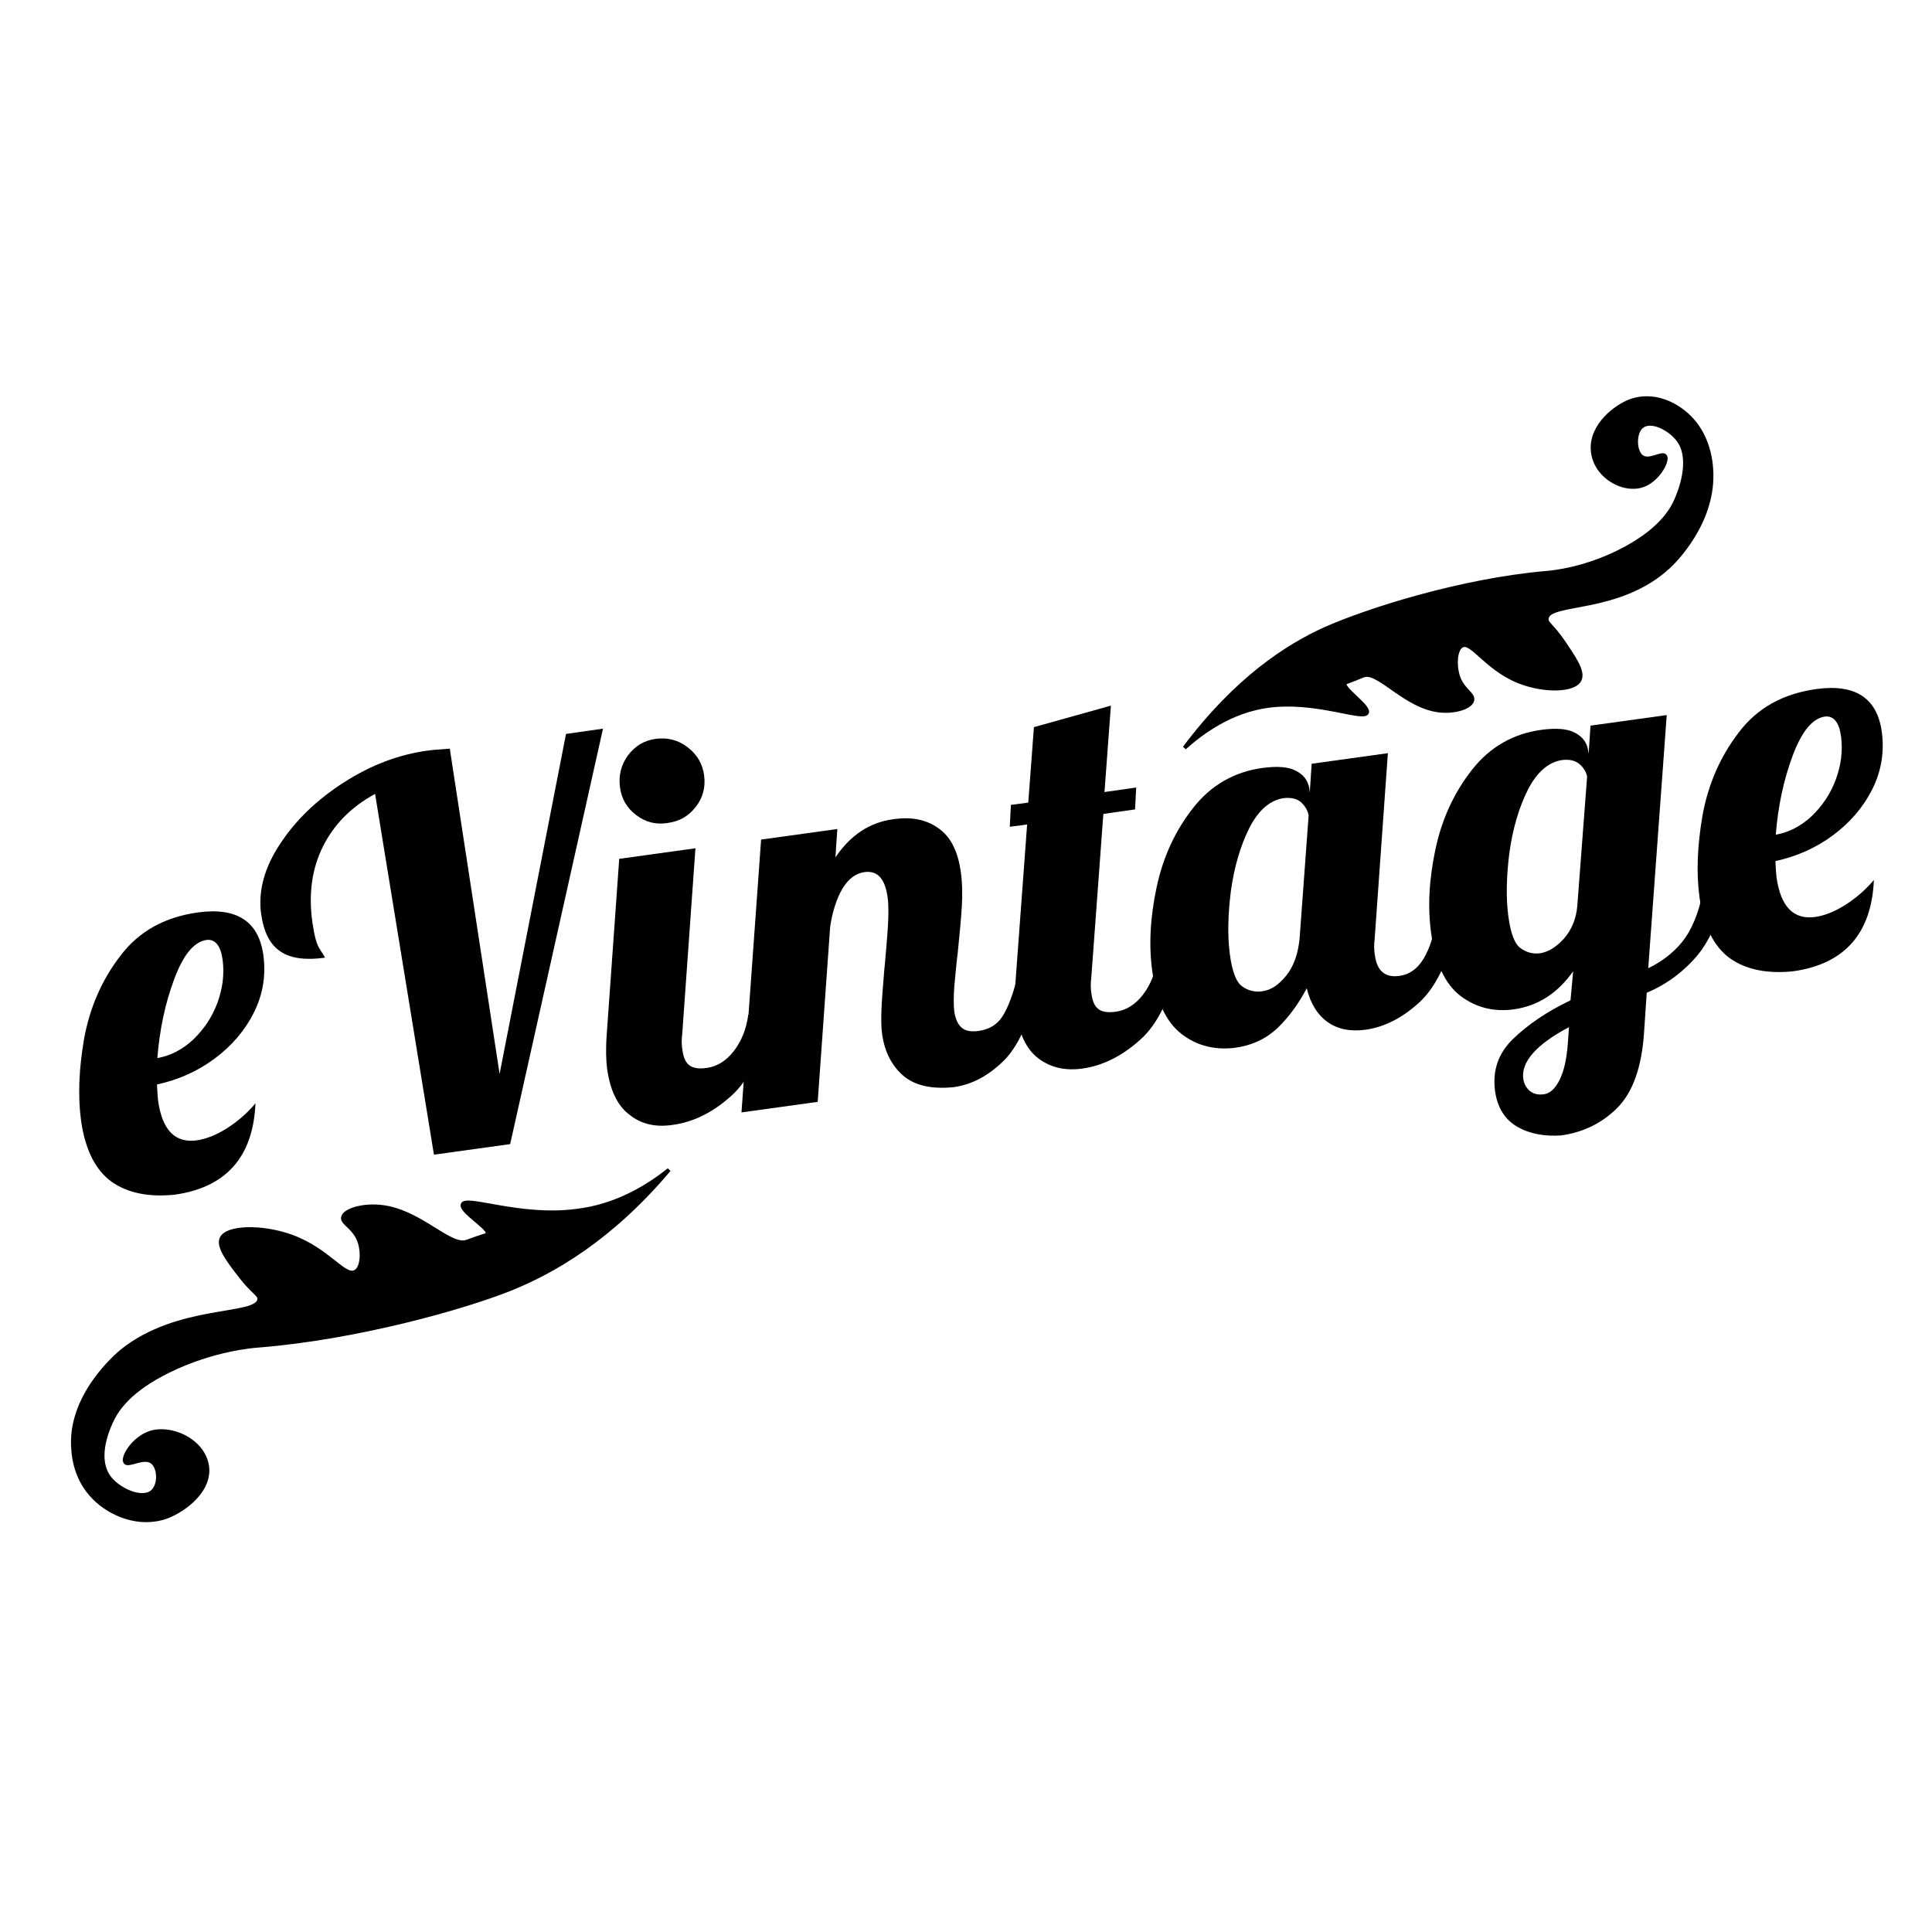
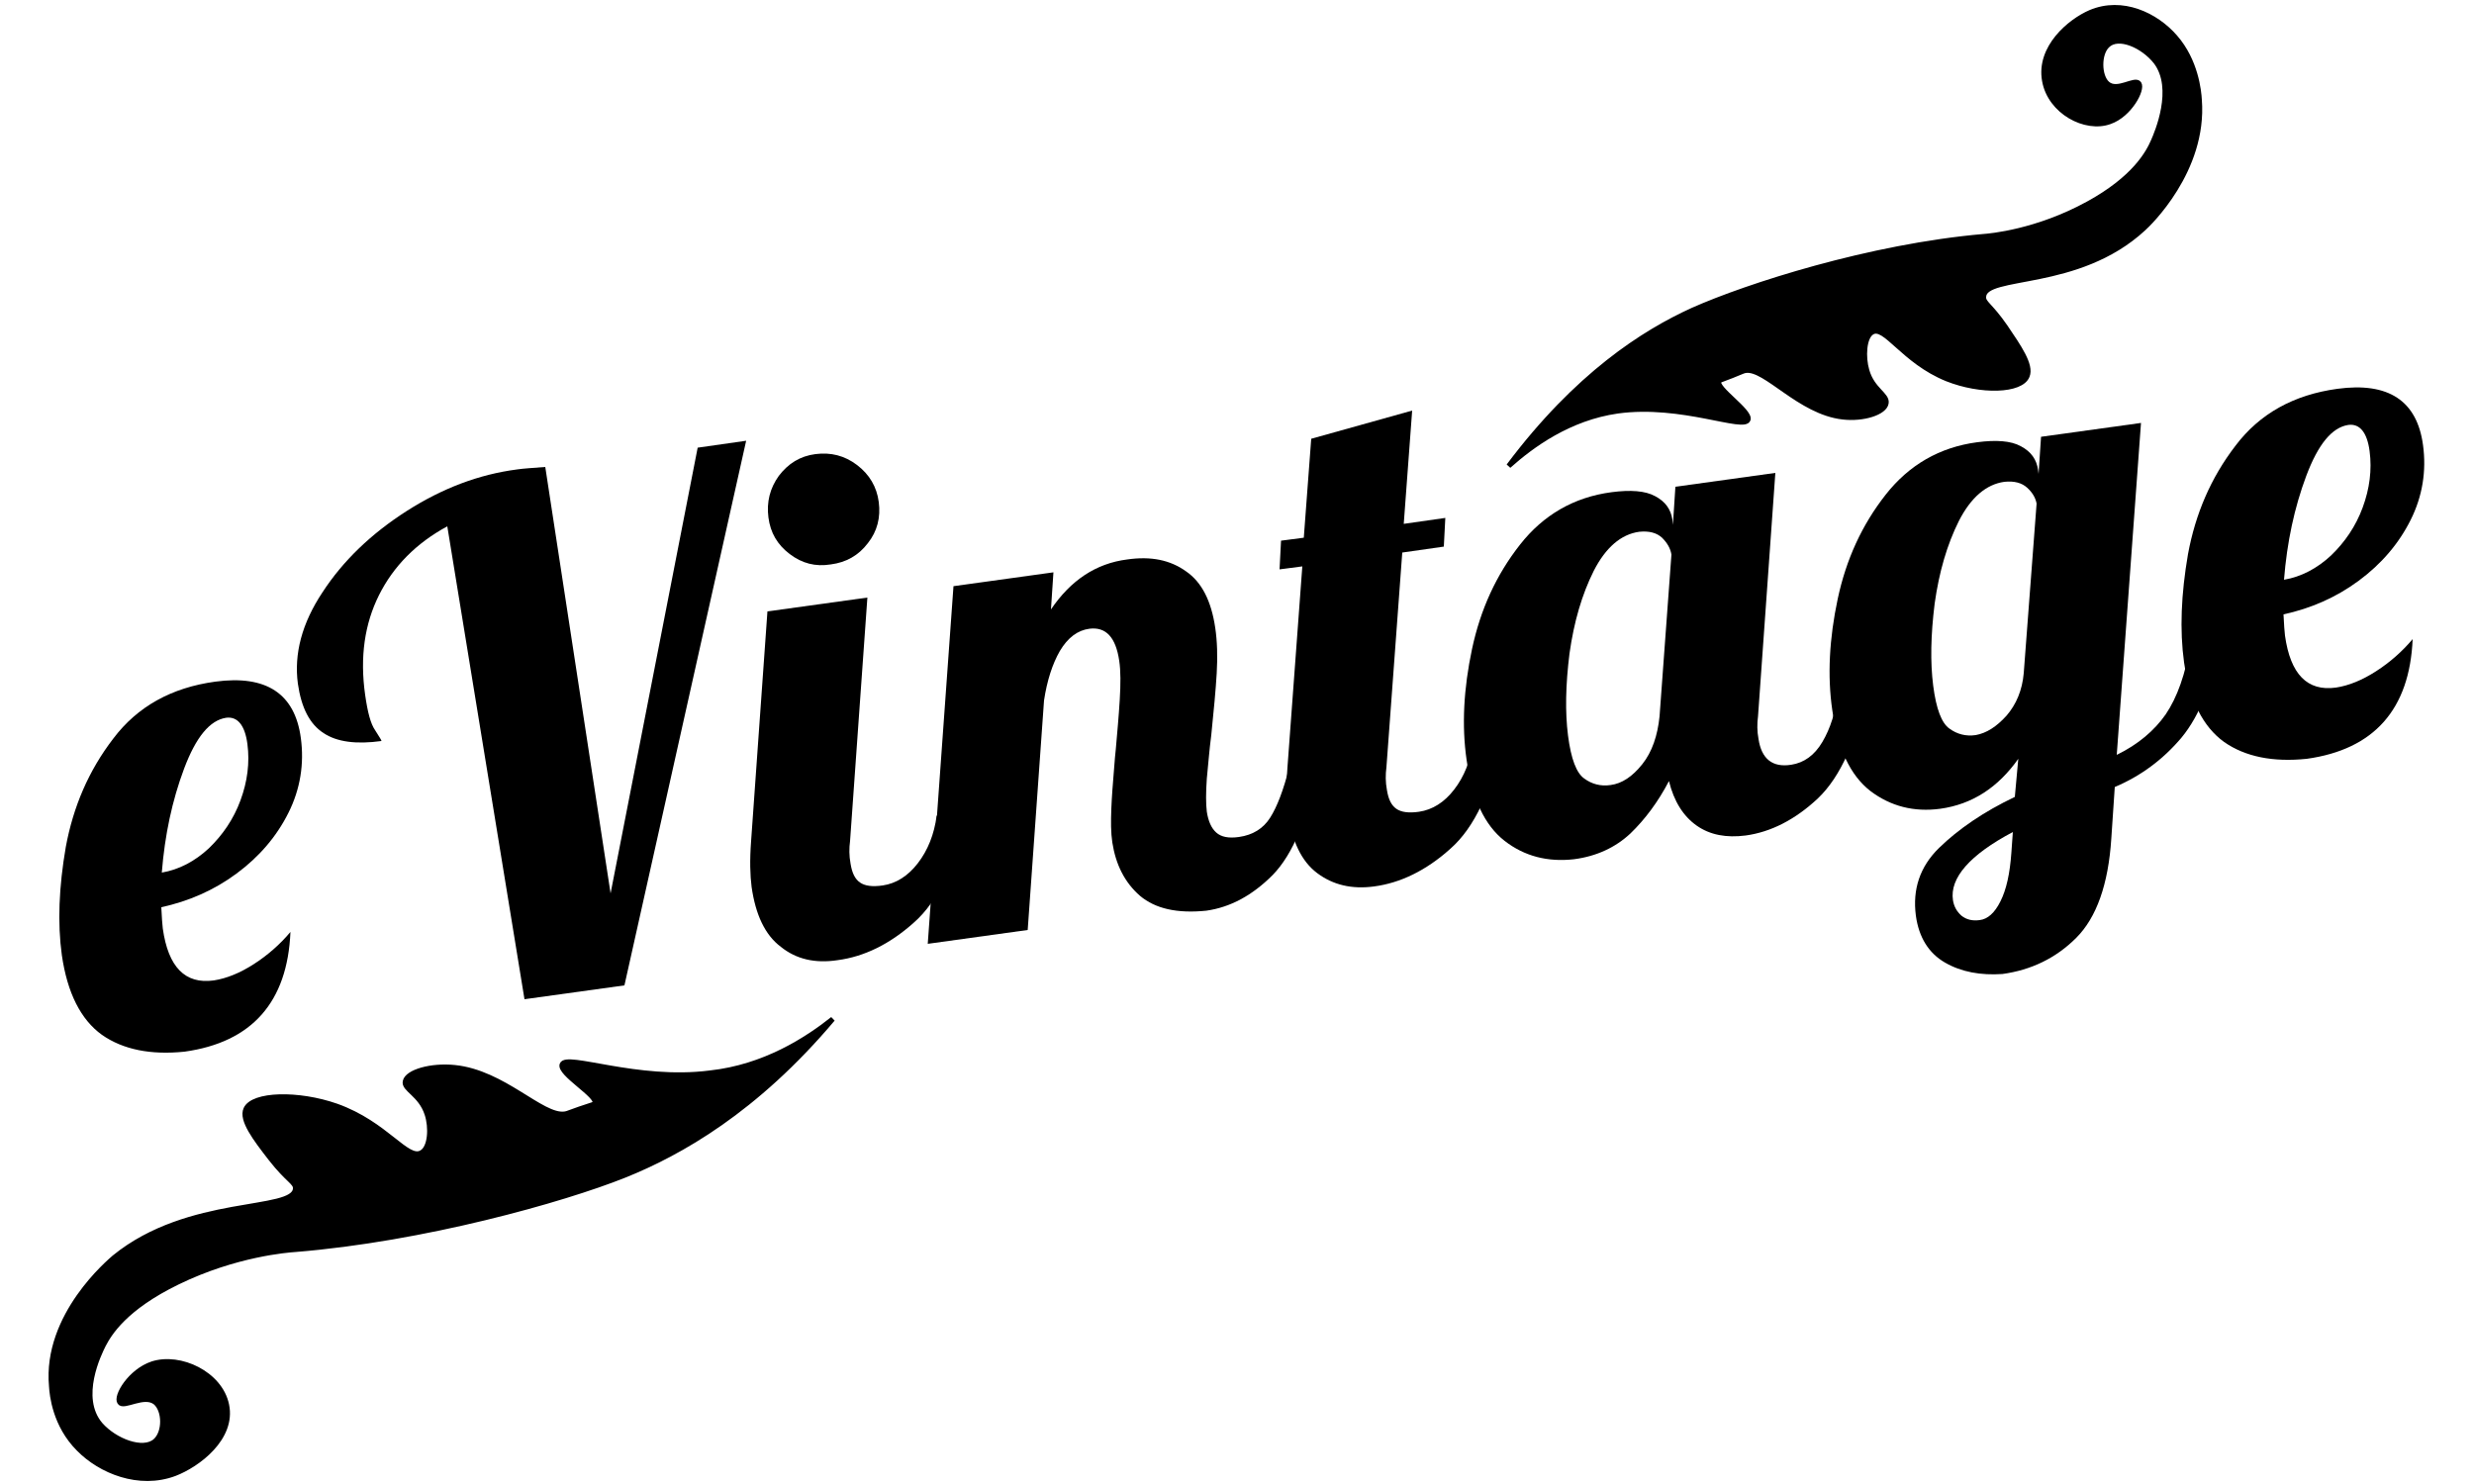
- <svg xmlns="http://www.w3.org/2000/svg" version="1.1" id="Layer_1" x="0px" y="0px" viewBox="0 0 512 512" style="enable-background:new 0 0 512 512;" xml:space="preserve">
+ <svg xmlns="http://www.w3.org/2000/svg" version="1.1" id="Layer_1" x="0px" y="0px" viewBox="0 0 500 300" style="enable-background:new 0 0 500 300;" xml:space="preserve">
  <style type="text/css">
	.st0{stroke:#000000;stroke-miterlimit:10;}
</style>
-   <g id="Layer_1_1_">
- </g>
  <g>
-     <path d="M29.6,313.2c-4.3-3.1-7-8.5-8.1-16.1c-0.9-6.5-0.6-13.8,0.8-21.9c1.5-8.1,4.6-15.4,9.6-21.9c4.9-6.5,11.8-10.3,20.6-11.5   c10.3-1.4,16.1,2.4,17.3,11.4c0.7,5.2-0.1,10.3-2.5,15.1c-2.4,4.8-5.9,8.9-10.5,12.3c-4.6,3.4-9.7,5.6-15.2,6.8   c0.1,2.1,0.2,3.5,0.3,4.3c1.1,7.8,4.5,11.3,10.3,10.5c2.6-0.4,5.3-1.5,8.1-3.3c2.8-1.8,5.3-4,7.4-6.5c-0.6,14.2-7.8,22.3-21.4,24.2   C39.5,317.3,33.9,316.2,29.6,313.2z M51.2,275.5c2.8-2.7,5-5.9,6.4-9.7c1.4-3.8,1.9-7.6,1.4-11.4c-0.5-3.8-2-5.6-4.3-5.3   c-3.3,0.5-6.1,3.9-8.5,10.3c-2.4,6.4-3.9,13.4-4.5,21C45.2,279.8,48.4,278.1,51.2,275.5z" />
-     <path d="M99.4,210.4c-6.3,3.4-10.9,8.1-13.8,13.9c-2.9,5.8-3.9,12.5-2.8,20.2c0.5,3.5,1.1,5.8,2,7.1c0.8,1.3,1.3,2,1.3,2.2   c-5.1,0.7-9,0.2-11.7-1.6c-2.8-1.8-4.5-5.1-5.2-10c-0.8-6,0.8-12.2,5-18.5c4.1-6.3,9.8-11.8,17-16.4c7.2-4.6,14.6-7.4,22.3-8.4   c1.3-0.2,3.2-0.3,5.7-0.5l13.2,86.2l17.6-90.1l9.8-1.4l-24.6,110.1l-20.2,2.8L99.4,210.4z" />
-     <path d="M166.8,295.4c-3.2-2.4-5.1-6.5-5.9-12.1c-0.3-2.3-0.4-5.4-0.1-9.3l3.3-46.4l20.2-2.8l-3.5,49.2c-0.2,1.5-0.2,3,0.1,4.6   c0.3,1.9,0.9,3.1,1.9,3.8c1,0.7,2.5,0.9,4.6,0.6c2.7-0.4,5.1-1.9,7.1-4.5c2-2.6,3.3-5.8,3.8-9.6l5.9-0.8   c-2.1,10.6-5.6,18.1-10.5,22.4c-4.9,4.4-10.1,6.9-15.4,7.6C173.7,298.8,169.9,297.9,166.8,295.4z M168.6,216   c-2.5-1.9-3.9-4.3-4.3-7.4c-0.4-3.1,0.3-5.9,2.1-8.4c1.9-2.5,4.3-4,7.4-4.4c3.1-0.4,5.9,0.3,8.4,2.2c2.5,1.9,4,4.4,4.4,7.5   s-0.3,5.9-2.2,8.3c-1.9,2.5-4.4,3.9-7.5,4.3C173.8,218.6,171.1,217.9,168.6,216z" />
-     <path d="M239.4,285.1c-3.1-2.7-4.9-6.3-5.6-10.8c-0.3-2-0.3-4.2-0.2-6.8c0.1-2.5,0.3-5,0.5-7.4c0.2-2.4,0.3-4,0.4-4.6   c0.3-3.4,0.6-6.7,0.8-10c0.2-3.3,0.2-5.9-0.1-7.9c-0.7-4.8-2.7-6.9-6-6.5c-2.4,0.3-4.4,1.8-6,4.5c-1.5,2.6-2.6,6-3.2,10l-3.3,46.4   l-20.2,2.8l5.2-72.3l20.2-2.8l-0.5,7.5c4-5.9,9.1-9.3,15.4-10.1c4.8-0.7,8.7,0.1,11.9,2.4c3.2,2.2,5.1,6,5.9,11.4   c0.4,2.7,0.5,5.8,0.3,9.2c-0.2,3.4-0.6,7.6-1.1,12.5c-0.4,3-0.6,5.9-0.9,8.8c-0.2,2.8-0.2,5.1,0,6.7c0.3,1.9,0.9,3.3,1.9,4.2   c1,0.9,2.5,1.2,4.6,0.9c2.8-0.4,4.9-1.7,6.3-3.9c1.4-2.2,2.7-5.6,3.8-10l5.9-0.8c-2,10.8-5.1,18.2-9.2,22.4   c-4.1,4.1-8.5,6.5-13.4,7.2C246.9,288.7,242.5,287.7,239.4,285.1z" />
-     <path d="M275.2,280.5c-3.2-2.4-5.1-6.5-5.9-12.1c-0.3-2.3-0.4-5.4-0.1-9.3l3-40.6l-4.6,0.6l0.3-5.8l4.6-0.6l1.5-20l20.4-5.7   l-1.7,22.9l8.4-1.2l-0.3,5.8l-8.4,1.2l-3.2,43.4c-0.2,1.5-0.2,3,0.1,4.6c0.3,1.9,0.9,3.1,1.9,3.8c1,0.7,2.5,0.9,4.6,0.6   c2.7-0.4,5.1-1.9,7.1-4.5c2-2.6,3.3-5.8,3.8-9.6l5.9-0.8c-2.1,10.6-5.6,18.1-10.5,22.4c-4.9,4.4-10.1,6.9-15.4,7.6   C282.2,283.8,278.4,282.9,275.2,280.5z" />
-     <path d="M313.1,274c-4.1-3.2-6.6-8.6-7.7-16.4c-1-6.9-0.6-14.4,1.1-22.4c1.7-8,4.9-15,9.7-21.1c4.7-6,10.9-9.6,18.5-10.6   c3.8-0.5,6.8-0.3,8.8,0.8c2.1,1.1,3.2,2.7,3.5,4.8l0.1,1l0.5-7.7l20.2-2.8l-3.5,49.2c-0.2,1.5-0.2,3,0.1,4.6c0.6,4,2.8,5.8,6.6,5.2   c2.6-0.4,4.7-1.9,6.3-4.6c1.6-2.7,2.7-6.1,3.2-10.2l5.9-0.8c-2.1,10.6-5.4,18-10,22.4c-4.6,4.3-9.5,6.8-14.6,7.5   c-3.9,0.5-7.2-0.1-9.9-2c-2.7-1.9-4.6-4.9-5.6-9c-2.2,4.2-4.8,7.7-7.8,10.6c-3,2.8-6.8,4.6-11.4,5.2   C321.8,278.3,317.1,277.1,313.1,274z M340.9,258.5c2-2.5,3.1-5.8,3.5-9.7l2.4-32.7c-0.2-1.2-0.8-2.3-1.9-3.4   c-1.1-1-2.6-1.4-4.6-1.2c-3.7,0.5-6.8,3.2-9.2,7.9c-2.4,4.8-4,10.3-4.9,16.7c-0.8,6.4-0.9,11.9-0.3,16.6c0.6,4.7,1.7,7.6,3.3,8.7   c1.5,1.1,3.3,1.6,5.3,1.3C336.8,262.4,338.9,261,340.9,258.5z" />
-     <path d="M402.1,298.6c-3.3-1.9-5.3-5.1-5.9-9.5c-0.7-5.3,0.8-9.9,4.7-13.7c3.9-3.8,9-7.3,15.3-10.3l0.7-7.7   c-4.1,5.8-9.3,9.2-15.8,10.1c-5.3,0.7-10-0.5-14.1-3.6c-4.1-3.2-6.6-8.6-7.7-16.4c-1-6.9-0.6-14.4,1.1-22.4c1.7-8,4.9-15,9.7-21.1   c4.7-6,10.9-9.6,18.5-10.6c3.8-0.5,6.8-0.3,8.8,0.8c2.1,1.1,3.2,2.7,3.5,4.8l0.1,0.8l0.5-7.5l20.2-2.8l-4.9,67.1   c4.3-2.1,7.6-4.9,9.9-8.2c2.3-3.4,4-8.1,5-14.3l5.9-0.8c-1.4,8.7-4,15.3-7.7,19.8c-3.8,4.5-8.3,7.8-13.5,10l-0.7,10.4   c-0.6,9.3-3,16-7.1,20.1c-4.1,4.1-9.1,6.5-14.9,7.3C409.3,301.2,405.4,300.5,402.1,298.6z M414.5,248.7c2-2.3,3.2-5.2,3.5-8.6   l2.6-34.3c-0.2-1.1-0.8-2.2-1.9-3.2c-1.1-1-2.6-1.4-4.6-1.2c-3.7,0.5-6.8,3.2-9.2,7.9c-2.4,4.8-4,10.3-4.9,16.7   c-0.8,6.4-0.9,11.9-0.3,16.6c0.6,4.7,1.7,7.6,3.3,8.7c1.5,1.1,3.3,1.6,5.3,1.3C410.5,252.2,412.5,250.9,414.5,248.7z M413.3,286.2   c1.2-2.4,1.9-5.6,2.2-9.8l0.3-4.2c-8.7,4.6-12.8,9.3-12.1,13.8c0.2,1.2,0.7,2.2,1.7,3.1c1,0.8,2.2,1.1,3.7,0.9   C410.7,289.8,412.1,288.6,413.3,286.2z" />
-     <path d="M458.5,254c-4.3-3.1-7-8.5-8.1-16.1c-0.9-6.5-0.6-13.8,0.8-21.9c1.5-8.1,4.6-15.4,9.6-21.9c4.9-6.5,11.8-10.3,20.6-11.5   c10.3-1.4,16.1,2.4,17.3,11.4c0.7,5.2-0.1,10.3-2.5,15.1s-5.9,8.9-10.5,12.3c-4.6,3.4-9.7,5.6-15.2,6.8c0.1,2.1,0.2,3.5,0.3,4.3   c1.1,7.8,4.5,11.3,10.3,10.5c2.6-0.4,5.3-1.5,8.1-3.3c2.8-1.8,5.3-4,7.4-6.5c-0.6,14.2-7.8,22.3-21.4,24.2   C468.4,258.1,462.8,257,458.5,254z M480.1,216.3c2.8-2.7,5-5.9,6.4-9.7c1.4-3.8,1.9-7.6,1.4-11.4c-0.5-3.8-2-5.6-4.3-5.3   c-3.3,0.5-6.1,3.9-8.5,10.3c-2.4,6.4-3.9,13.4-4.5,21C474.1,220.6,477.3,218.9,480.1,216.3z" />
+     <path d="M20.6,209.2c-4.3-3.1-7-8.5-8.1-16.1c-0.9-6.5-0.6-13.8,0.8-21.9c1.5-8.1,4.6-15.4,9.6-21.9c4.9-6.5,11.8-10.3,20.6-11.5   c10.3-1.4,16.1,2.4,17.3,11.4c0.7,5.2-0.1,10.3-2.5,15.1c-2.4,4.8-5.9,8.9-10.5,12.3s-9.7,5.6-15.2,6.8c0.1,2.1,0.2,3.5,0.3,4.3   c1.1,7.8,4.5,11.3,10.3,10.5c2.6-0.4,5.3-1.5,8.1-3.3c2.8-1.8,5.3-4,7.4-6.5c-0.6,14.2-7.8,22.3-21.4,24.2   C30.5,213.3,24.9,212.2,20.6,209.2z M42.2,171.5c2.8-2.7,5-5.9,6.4-9.7c1.4-3.8,1.9-7.6,1.4-11.4c-0.5-3.8-2-5.6-4.3-5.3   c-3.3,0.5-6.1,3.9-8.5,10.3c-2.4,6.4-3.9,13.4-4.5,21C36.2,175.8,39.4,174.1,42.2,171.5z" />
+     <path d="M90.4,106.4c-6.3,3.4-10.9,8.1-13.8,13.9c-2.9,5.8-3.9,12.5-2.8,20.2c0.5,3.5,1.1,5.8,2,7.1c0.8,1.3,1.3,2,1.3,2.2   c-5.1,0.7-9,0.2-11.7-1.6c-2.8-1.8-4.5-5.1-5.2-10c-0.8-6,0.8-12.2,5-18.5c4.1-6.3,9.8-11.8,17-16.4c7.2-4.6,14.6-7.4,22.3-8.4   c1.3-0.2,3.2-0.3,5.7-0.5l13.2,86.2L141,90.5l9.8-1.4l-24.6,110.1L106,202L90.4,106.4z" />
+     <path d="M157.8,191.4c-3.2-2.4-5.1-6.5-5.9-12.1c-0.3-2.3-0.4-5.4-0.1-9.3l3.3-46.4l20.2-2.8l-3.5,49.2c-0.2,1.5-0.2,3,0.1,4.6   c0.3,1.9,0.9,3.1,1.9,3.8c1,0.7,2.5,0.9,4.6,0.6c2.7-0.4,5.1-1.9,7.1-4.5s3.3-5.8,3.8-9.6l5.9-0.8c-2.1,10.6-5.6,18.1-10.5,22.4   c-4.9,4.4-10.1,6.9-15.4,7.6C164.7,194.8,160.9,193.9,157.8,191.4z M159.6,112c-2.5-1.9-3.9-4.3-4.3-7.4c-0.4-3.1,0.3-5.9,2.1-8.4   c1.9-2.5,4.3-4,7.4-4.4c3.1-0.4,5.9,0.3,8.4,2.2s4,4.4,4.4,7.5s-0.3,5.9-2.2,8.3c-1.9,2.5-4.4,3.9-7.5,4.3   C164.8,114.6,162.1,113.9,159.6,112z" />
+     <path d="M230.4,181.1c-3.1-2.7-4.9-6.3-5.6-10.8c-0.3-2-0.3-4.2-0.2-6.8c0.1-2.5,0.3-5,0.5-7.4s0.3-4,0.4-4.6   c0.3-3.4,0.6-6.7,0.8-10s0.2-5.9-0.1-7.9c-0.7-4.8-2.7-6.9-6-6.5c-2.4,0.3-4.4,1.8-6,4.5c-1.5,2.6-2.6,6-3.2,10l-3.3,46.4   l-20.2,2.8l5.2-72.3l20.2-2.8l-0.5,7.5c4-5.9,9.1-9.3,15.4-10.1c4.8-0.7,8.7,0.1,11.9,2.4c3.2,2.2,5.1,6,5.9,11.4   c0.4,2.7,0.5,5.8,0.3,9.2s-0.6,7.6-1.1,12.5c-0.4,3-0.6,5.9-0.9,8.8c-0.2,2.8-0.2,5.1,0,6.7c0.3,1.9,0.9,3.3,1.9,4.2   c1,0.9,2.5,1.2,4.6,0.9c2.8-0.4,4.9-1.7,6.3-3.9c1.4-2.2,2.7-5.6,3.8-10l5.9-0.8c-2,10.8-5.1,18.2-9.2,22.4   c-4.1,4.1-8.5,6.5-13.4,7.2C237.9,184.7,233.5,183.7,230.4,181.1z" />
+     <path d="M266.2,176.5c-3.2-2.4-5.1-6.5-5.9-12.1c-0.3-2.3-0.4-5.4-0.1-9.3l3-40.6l-4.6,0.6l0.3-5.8l4.6-0.6l1.5-20l20.4-5.7   l-1.7,22.9l8.4-1.2l-0.3,5.8l-8.4,1.2l-3.2,43.4c-0.2,1.5-0.2,3,0.1,4.6c0.3,1.9,0.9,3.1,1.9,3.8c1,0.7,2.5,0.9,4.6,0.6   c2.7-0.4,5.1-1.9,7.1-4.5s3.3-5.8,3.8-9.6l5.9-0.8c-2.1,10.6-5.6,18.1-10.5,22.4c-4.9,4.4-10.1,6.9-15.4,7.6   C273.2,179.8,269.4,178.9,266.2,176.5z" />
+     <path d="M304.1,170c-4.1-3.2-6.6-8.6-7.7-16.4c-1-6.9-0.6-14.4,1.1-22.4s4.9-15,9.7-21.1c4.7-6,10.9-9.6,18.5-10.6   c3.8-0.5,6.8-0.3,8.8,0.8c2.1,1.1,3.2,2.7,3.5,4.8l0.1,1l0.5-7.7l20.2-2.8l-3.5,49.2c-0.2,1.5-0.2,3,0.1,4.6c0.6,4,2.8,5.8,6.6,5.2   c2.6-0.4,4.7-1.9,6.3-4.6c1.6-2.7,2.7-6.1,3.2-10.2l5.9-0.8c-2.1,10.6-5.4,18-10,22.4c-4.6,4.3-9.5,6.8-14.6,7.5   c-3.9,0.5-7.2-0.1-9.9-2c-2.7-1.9-4.6-4.9-5.6-9c-2.2,4.2-4.8,7.7-7.8,10.6c-3,2.8-6.8,4.6-11.4,5.2   C312.8,174.3,308.1,173.1,304.1,170z M331.9,154.5c2-2.5,3.1-5.8,3.5-9.7l2.4-32.7c-0.2-1.2-0.8-2.3-1.9-3.4   c-1.1-1-2.6-1.4-4.6-1.2c-3.7,0.5-6.8,3.2-9.2,7.9c-2.4,4.8-4,10.3-4.9,16.7c-0.8,6.4-0.9,11.9-0.3,16.6s1.7,7.6,3.3,8.7   c1.5,1.1,3.3,1.6,5.3,1.3C327.8,158.4,329.9,157,331.9,154.5z" />
+     <path d="M393.1,194.6c-3.3-1.9-5.3-5.1-5.9-9.5c-0.7-5.3,0.8-9.9,4.7-13.7c3.9-3.8,9-7.3,15.3-10.3l0.7-7.7   c-4.1,5.8-9.3,9.2-15.8,10.1c-5.3,0.7-10-0.5-14.1-3.6c-4.1-3.2-6.6-8.6-7.7-16.4c-1-6.9-0.6-14.4,1.1-22.4s4.9-15,9.7-21.1   c4.7-6,10.9-9.6,18.5-10.6c3.8-0.5,6.8-0.3,8.8,0.8c2.1,1.1,3.2,2.7,3.5,4.8l0.1,0.8l0.5-7.5l20.2-2.8l-4.9,67.1   c4.3-2.1,7.6-4.9,9.9-8.2c2.3-3.4,4-8.1,5-14.3l5.9-0.8c-1.4,8.7-4,15.3-7.7,19.8c-3.8,4.5-8.3,7.8-13.5,10l-0.7,10.4   c-0.6,9.3-3,16-7.1,20.1s-9.1,6.5-14.9,7.3C400.3,197.2,396.4,196.5,393.1,194.6z M405.5,144.7c2-2.3,3.2-5.2,3.5-8.6l2.6-34.3   c-0.2-1.1-0.8-2.2-1.9-3.2s-2.6-1.4-4.6-1.2c-3.7,0.5-6.8,3.2-9.2,7.9c-2.4,4.8-4,10.3-4.9,16.7c-0.8,6.4-0.9,11.9-0.3,16.6   c0.6,4.7,1.7,7.6,3.3,8.7c1.5,1.1,3.3,1.6,5.3,1.3C401.5,148.2,403.5,146.9,405.5,144.7z M404.3,182.2c1.2-2.4,1.9-5.6,2.2-9.8   l0.3-4.2c-8.7,4.6-12.8,9.3-12.1,13.8c0.2,1.2,0.7,2.2,1.7,3.1c1,0.8,2.2,1.1,3.7,0.9C401.7,185.8,403.1,184.6,404.3,182.2z" />
+     <path d="M449.5,150c-4.3-3.1-7-8.5-8.1-16.1c-0.9-6.5-0.6-13.8,0.8-21.9c1.5-8.1,4.6-15.4,9.6-21.9c4.9-6.5,11.8-10.3,20.6-11.5   c10.3-1.4,16.1,2.4,17.3,11.4c0.7,5.2-0.1,10.3-2.5,15.1s-5.9,8.9-10.5,12.3c-4.6,3.4-9.7,5.6-15.2,6.8c0.1,2.1,0.2,3.5,0.3,4.3   c1.1,7.8,4.5,11.3,10.3,10.5c2.6-0.4,5.3-1.5,8.1-3.3c2.8-1.8,5.3-4,7.4-6.5c-0.6,14.2-7.8,22.3-21.4,24.2   C459.4,154.1,453.8,153,449.5,150z M471.1,112.3c2.8-2.7,5-5.9,6.4-9.7s1.9-7.6,1.4-11.4c-0.5-3.8-2-5.6-4.3-5.3   c-3.3,0.5-6.1,3.9-8.5,10.3c-2.4,6.4-3.9,13.4-4.5,21C465.1,116.6,468.3,114.9,471.1,112.3z" />
  </g>
-   <path class="st0" d="M177.3,310c-15.6,18.5-30.9,27.1-42.1,31.6c-12.5,5-40.6,12.9-66.5,15c-1.5,0.1-12.1,0.9-23.8,6.6  c-10.7,5.2-13.8,10.4-15,12.7c-0.8,1.6-5.3,10.6-0.6,16.1c2.9,3.3,8.6,5.5,11.1,3.3c2-1.8,1.9-6.2,0-7.8c-2.3-1.8-6.4,1.2-7.2,0  c-0.9-1.2,2.1-6.3,6.6-7.8c5.6-1.8,13.7,2,15,8.3c1.4,6.7-5.8,12.1-10.5,13.9c-7.2,2.7-15-0.5-19.4-5c-4.8-4.8-5.4-10.9-5.5-12.7  c-1.3-14.3,11.8-25.2,12.7-26c15.1-12.3,36.3-9,36.6-13.9c0.1-1.3-1.5-1.6-5-6.1c-3.1-4-6-7.8-5-10c1.4-3.1,10.6-3.3,18.3-0.6  c10.1,3.6,14.3,11.1,17.2,9.4c1.8-1,2-5.1,1.1-7.8c-1.3-4-4.8-5-4.4-6.6c0.4-1.9,5.2-3.3,10-2.8c9.9,1,17.6,10,22.2,9.4  c0.8-0.1,1.3-0.5,5.7-1.9c0.2-0.1,0.3-0.1,0.4-0.3c0.8-1.4-7.3-6-6.6-7.8c0.8-2.3,15.2,3.6,29.9,1.7  C163.5,319.7,172,314.2,177.3,310z" />
-   <path class="st0" d="M313.9,198.2c13.8-18.4,27.3-27,37.2-31.5c11-4.9,35.8-12.9,58.8-14.9c1.3-0.1,10.7-0.9,21.1-6.6  c9.5-5.2,12.2-10.4,13.2-12.7c0.7-1.6,4.6-10.6,0.5-16c-2.6-3.3-7.6-5.5-9.8-3.3c-1.8,1.7-1.7,6.2,0,7.7c2,1.8,5.6-1.2,6.4,0  c0.8,1.2-1.9,6.3-5.9,7.7c-4.9,1.8-12.1-2-13.2-8.3c-1.2-6.7,5.1-12,9.3-13.8c6.4-2.7,13.2,0.5,17.1,5c4.2,4.8,4.8,10.9,4.9,12.7  c1.1,14.3-10.4,25.2-11.3,26c-13.3,12.3-32.1,9-32.3,13.8c-0.1,1.3,1.3,1.6,4.4,6.1c2.7,4,5.3,7.7,4.4,9.9  c-1.2,3.1-9.4,3.3-16.2,0.6c-8.9-3.6-12.6-11.1-15.2-9.4c-1.6,1-1.8,5-1,7.7c1.1,3.9,4.2,4.9,3.9,6.6c-0.3,1.9-4.6,3.3-8.8,2.8  c-8.7-1-15.6-10-19.6-9.4c-0.7,0.1-1.2,0.5-5,1.9c-0.1,0.1-0.3,0.1-0.4,0.3c-0.7,1.4,6.4,6,5.9,7.7c-0.7,2.3-13.4-3.5-26.4-1.7  C326.1,188.5,318.6,194,313.9,198.2z" />
+   <path class="st0" d="M168.3,206c-15.6,18.5-30.9,27.1-42.1,31.6c-12.5,5-40.6,12.9-66.5,15c-1.5,0.1-12.1,0.9-23.8,6.6  c-10.7,5.2-13.8,10.4-15,12.7c-0.8,1.6-5.3,10.6-0.6,16.1c2.9,3.3,8.6,5.5,11.1,3.3c2-1.8,1.9-6.2,0-7.8c-2.3-1.8-6.4,1.2-7.2,0  c-0.9-1.2,2.1-6.3,6.6-7.8c5.6-1.8,13.7,2,15,8.3c1.4,6.7-5.8,12.1-10.5,13.9c-7.2,2.7-15-0.5-19.4-5c-4.8-4.8-5.4-10.9-5.5-12.7  c-1.3-14.3,11.8-25.2,12.7-26c15.1-12.3,36.3-9,36.6-13.9c0.1-1.3-1.5-1.6-5-6.1c-3.1-4-6-7.8-5-10c1.4-3.1,10.6-3.3,18.3-0.6  c10.1,3.6,14.3,11.1,17.2,9.4c1.8-1,2-5.1,1.1-7.8c-1.3-4-4.8-5-4.4-6.6c0.4-1.9,5.2-3.3,10-2.8c9.9,1,17.6,10,22.2,9.4  c0.8-0.1,1.3-0.5,5.7-1.9c0.2-0.1,0.3-0.1,0.4-0.3c0.8-1.4-7.3-6-6.6-7.8c0.8-2.3,15.2,3.6,29.9,1.7  C154.5,215.7,163,210.2,168.3,206z" />
+   <path class="st0" d="M304.9,94.2c13.8-18.4,27.3-27,37.2-31.5c11-4.9,35.8-12.9,58.8-14.9c1.3-0.1,10.7-0.9,21.1-6.6  c9.5-5.2,12.2-10.4,13.2-12.7c0.7-1.6,4.6-10.6,0.5-16c-2.6-3.3-7.6-5.5-9.8-3.3c-1.8,1.7-1.7,6.2,0,7.7c2,1.8,5.6-1.2,6.4,0  s-1.9,6.3-5.9,7.7c-4.9,1.8-12.1-2-13.2-8.3c-1.2-6.7,5.1-12,9.3-13.8c6.4-2.7,13.2,0.5,17.1,5c4.2,4.8,4.8,10.9,4.9,12.7  c1.1,14.3-10.4,25.2-11.3,26c-13.3,12.3-32.1,9-32.3,13.8c-0.1,1.3,1.3,1.6,4.4,6.1c2.7,4,5.3,7.7,4.4,9.9  c-1.2,3.1-9.4,3.3-16.2,0.6c-8.9-3.6-12.6-11.1-15.2-9.4c-1.6,1-1.8,5-1,7.7c1.1,3.9,4.2,4.9,3.9,6.6c-0.3,1.9-4.6,3.3-8.8,2.8  c-8.7-1-15.6-10-19.6-9.4c-0.7,0.1-1.2,0.5-5,1.9c-0.1,0.1-0.3,0.1-0.4,0.3c-0.7,1.4,6.4,6,5.9,7.7c-0.7,2.3-13.4-3.5-26.4-1.7  C317.1,84.5,309.6,90,304.9,94.2z" />
</svg>
